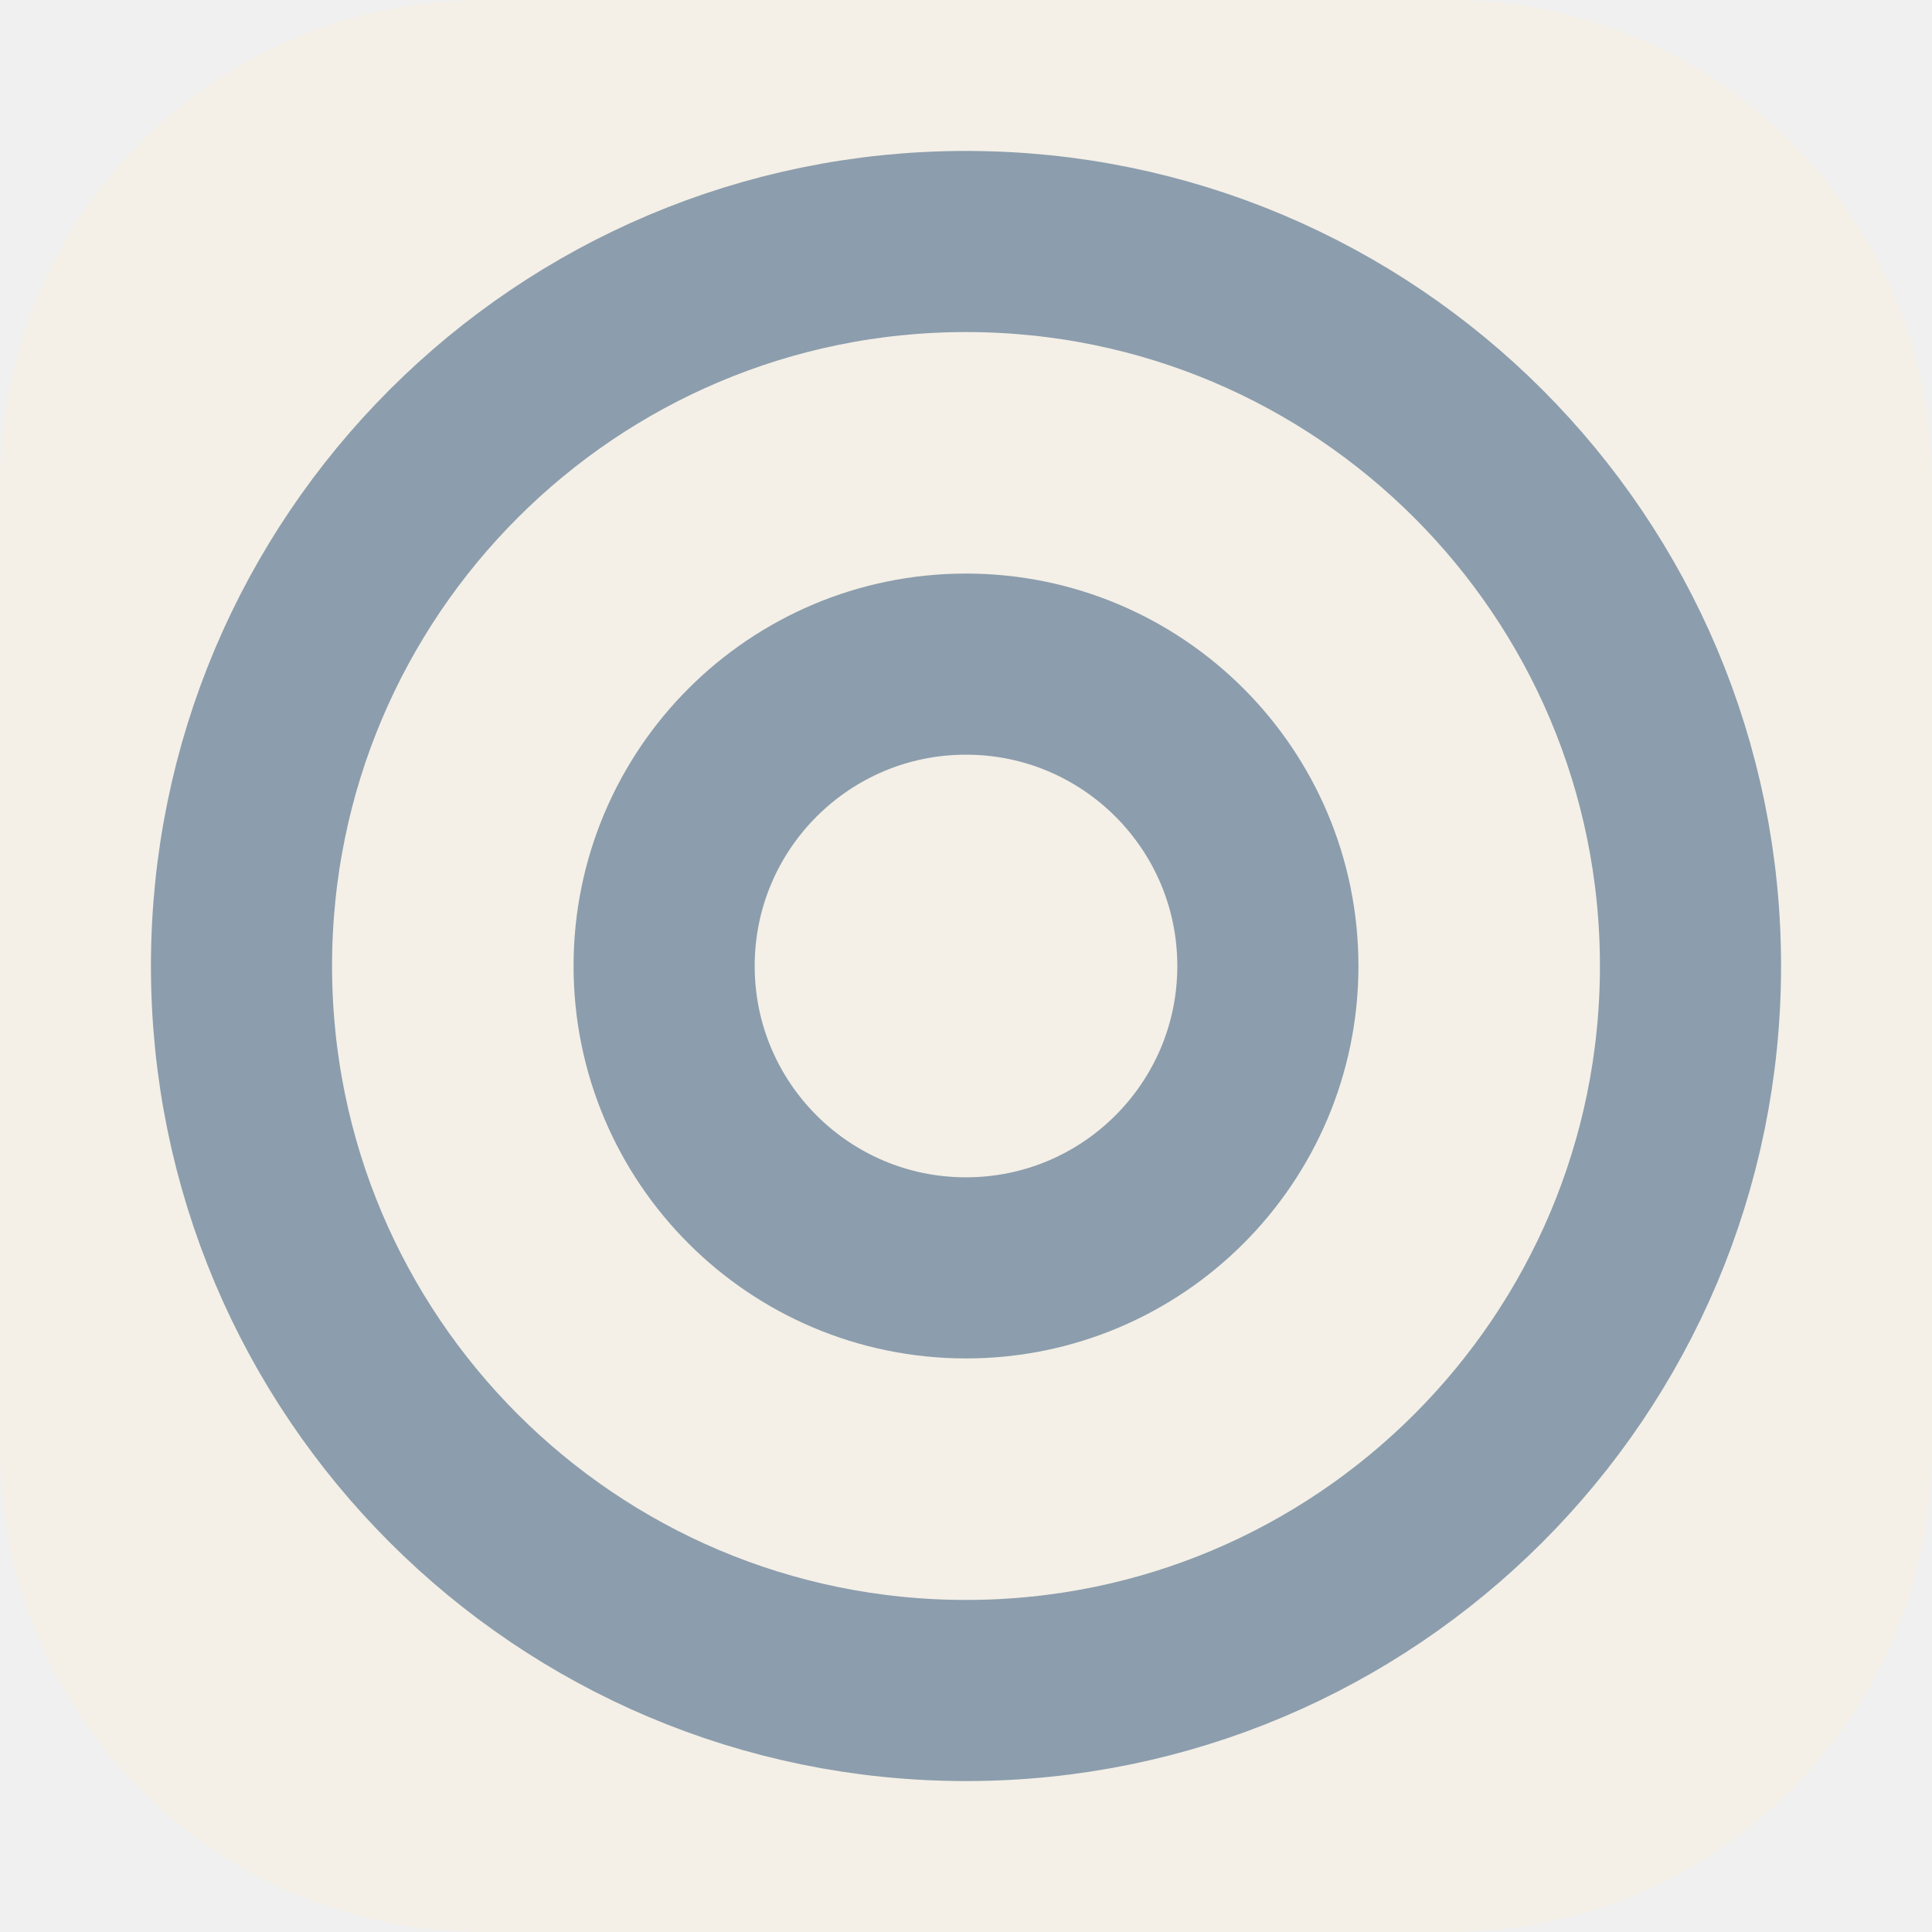
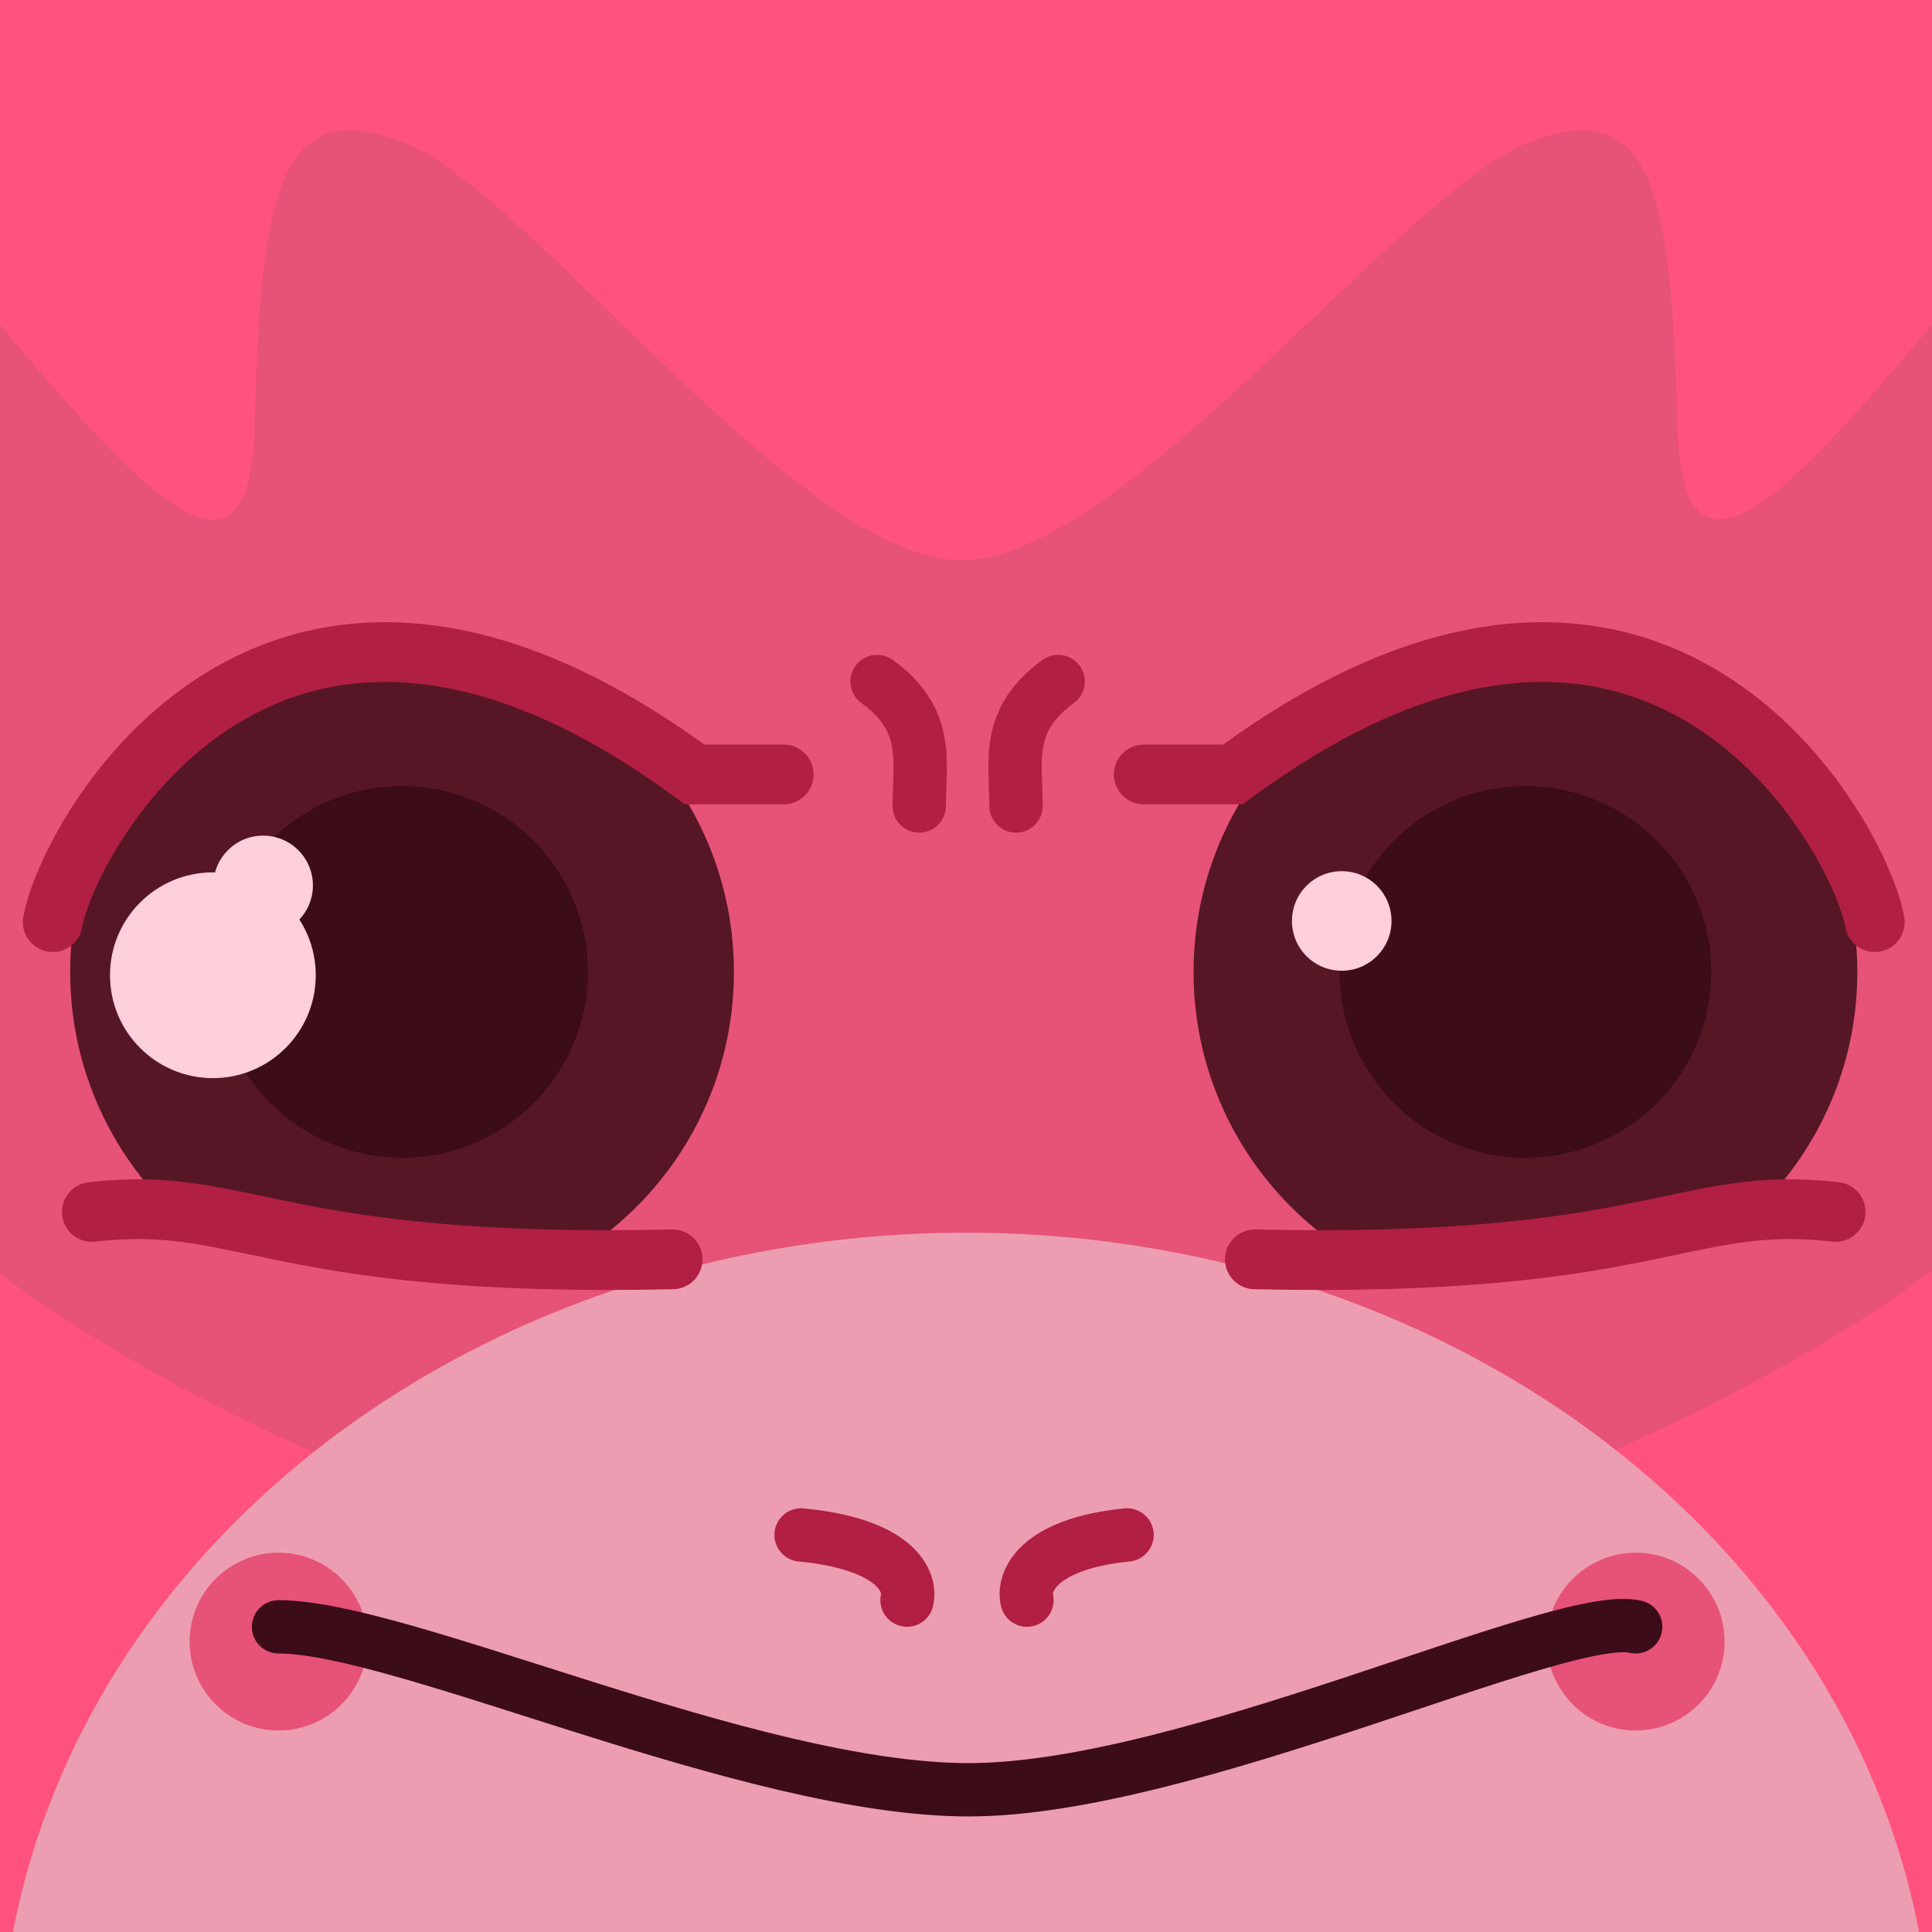
- <svg xmlns="http://www.w3.org/2000/svg" width="32" height="32" viewBox="0 0 32 32" fill="none">
-   <rect width="32" height="32" rx="8" fill="#F4F0E7" />
-   <circle cx="16" cy="16" r="12" stroke="#8C9DAD" stroke-width="3" />
-   <circle cx="16" cy="16" r="5" stroke="#8C9DAD" stroke-width="3" />
+ <svg xmlns="http://www.w3.org/2000/svg" width="326" height="326" viewBox="0 0 326 326" fill="none">
+   <g clip-path="url(#clip0_1285_405)">
+     <rect width="326" height="326" fill="#FF527E" />
+     <path d="M42.961 72.118C42.153 103.88 22.407 81.295 0 54.827V214.922C24.092 233.281 90.269 270 162.242 270C234.215 270 301.403 232.938 326 214.407V54.831C303.593 81.299 283.847 103.883 283.039 72.121C282.028 32.419 278.995 15.769 257.767 24.094C236.54 32.419 189.535 94.529 162.242 94.529C134.949 94.529 89.46 32.415 68.233 24.09C47.005 15.765 43.972 32.416 42.961 72.118Z" fill="#E65278" />
+     <path d="M326 349C326 330.484 321.784 312.149 313.592 295.042C305.401 277.935 293.394 262.391 278.258 249.298C263.122 236.205 245.153 225.819 225.377 218.733C205.601 211.647 184.405 208 163 208C141.595 208 120.399 211.647 100.623 218.733C80.847 225.819 62.877 236.205 47.742 249.298C32.606 262.391 20.599 277.935 12.408 295.042C4.216 312.149 -1.87132e-06 330.484 0 349L163 349H326Z" fill="#ED9DB1" />
+     <g clip-path="url(#clip1_1285_405)">
+       <circle cx="67.84" cy="164" r="56" fill="#571626" />
+       <circle cx="67.84" cy="164" r="31.36" fill="#3C0C18" />
+       <circle cx="35.92" cy="164.56" r="17.36" fill="#FFCFDB" />
+       <circle cx="44.4" cy="149.4" r="8.4" fill="#FFCFDB" />
+     </g>
+     <path d="M8.9 155.599C11.28 141.599 45.44 77.759 117.204 130.679L132.24 130.679" stroke-width="10.08" stroke-linecap="round" stroke="#B11F44" />
+     <path d="M15.5 204.5C41.5 201.5 46 214 113.5 212.5" stroke-width="10.08" stroke-linecap="round" stroke="#B11F44" />
+     <path d="M153.047 270C153.819 266.974 151.324 260.538 135.17 259" stroke-width="9" stroke-linecap="round" stroke="#B11F44" />
+     <path d="M155.109 136C155.109 128.5 157 121.5 148 115" stroke-width="9" stroke-linecap="round" stroke="#B11F44" />
+     <path d="M171.44 136C171.44 128.5 169.549 121.5 178.549 115" stroke-width="9" stroke-linecap="round" stroke="#B11F44" />
+     <path d="M173.286 270C172.557 266.974 174.913 260.538 190.17 259" stroke-width="9" stroke-linecap="round" stroke="#B11F44" />
+     <circle cx="276" cy="277" r="15" fill="#E65278" />
+     <circle cx="47" cy="277" r="15" fill="#E65278" />
+     <path d="M47 274.505C68 274.501 126.5 302.004 163.5 302.004M276 274.501C263.5 271.5 200.5 302 163.5 302" stroke-width="9" stroke-linecap="round" stroke="#3C0C18" />
+     <g clip-path="url(#clip2_1285_405)">
+       <circle cx="257.4" cy="164" r="56" fill="#571626" />
+       <circle cx="257.4" cy="164" r="31.36" fill="#3C0C18" />
+       <circle cx="226.4" cy="155.4" r="8.4" fill="#FFCFDB" />
+     </g>
+     <path d="M316.34 155.599C313.96 141.599 279.8 77.759 208.036 130.679L193 130.679" stroke-width="10.08" stroke-linecap="round" stroke="#B11F44" />
+     <path d="M309.74 204.5C283.74 201.5 279.24 214 211.74 212.5" stroke-width="10.08" stroke-linecap="round" stroke="#B11F44" />
+   </g>
+   <defs>
+     <clipPath id="clip0_1285_405">
+       <rect width="326" height="326" fill="white" />
+     </clipPath>
+     <clipPath id="clip1_1285_405">
+       <rect width="128" height="100" fill="white" transform="translate(4 108)" />
+     </clipPath>
+     <clipPath id="clip2_1285_405">
+       <rect width="128" height="100" fill="white" transform="matrix(-1 0 0 1 321.24 108)" />
+     </clipPath>
+   </defs>
</svg>
